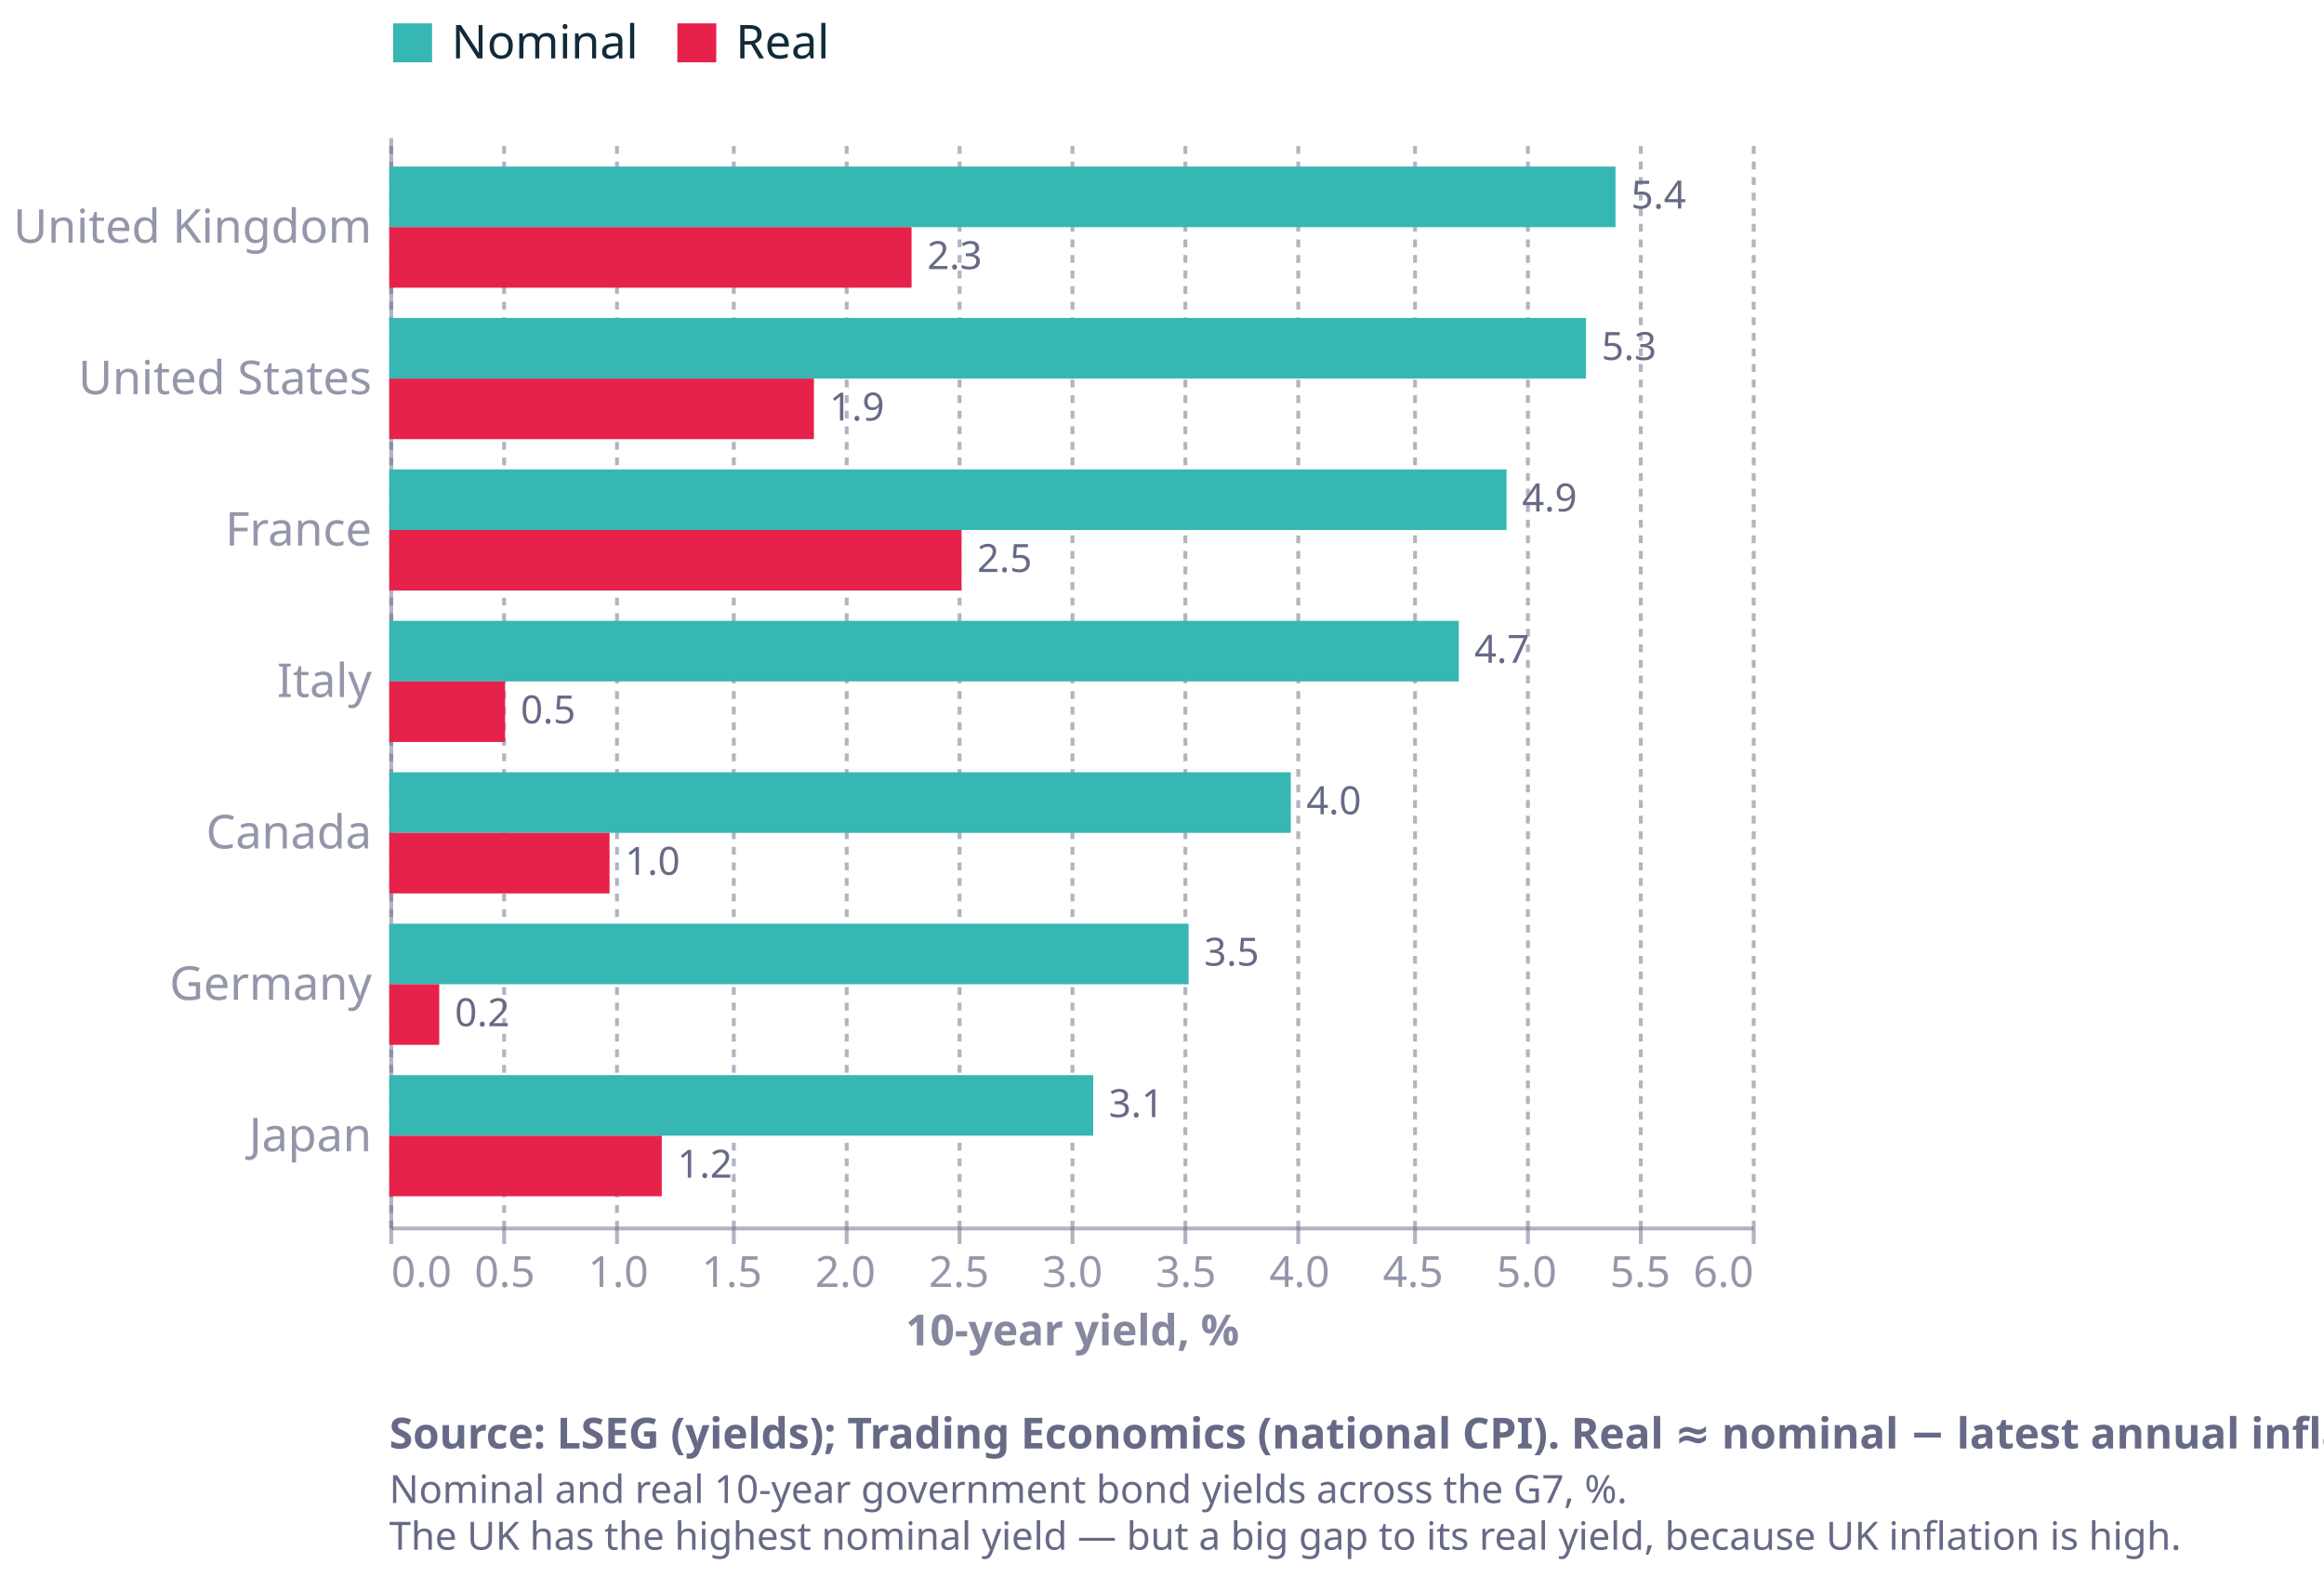
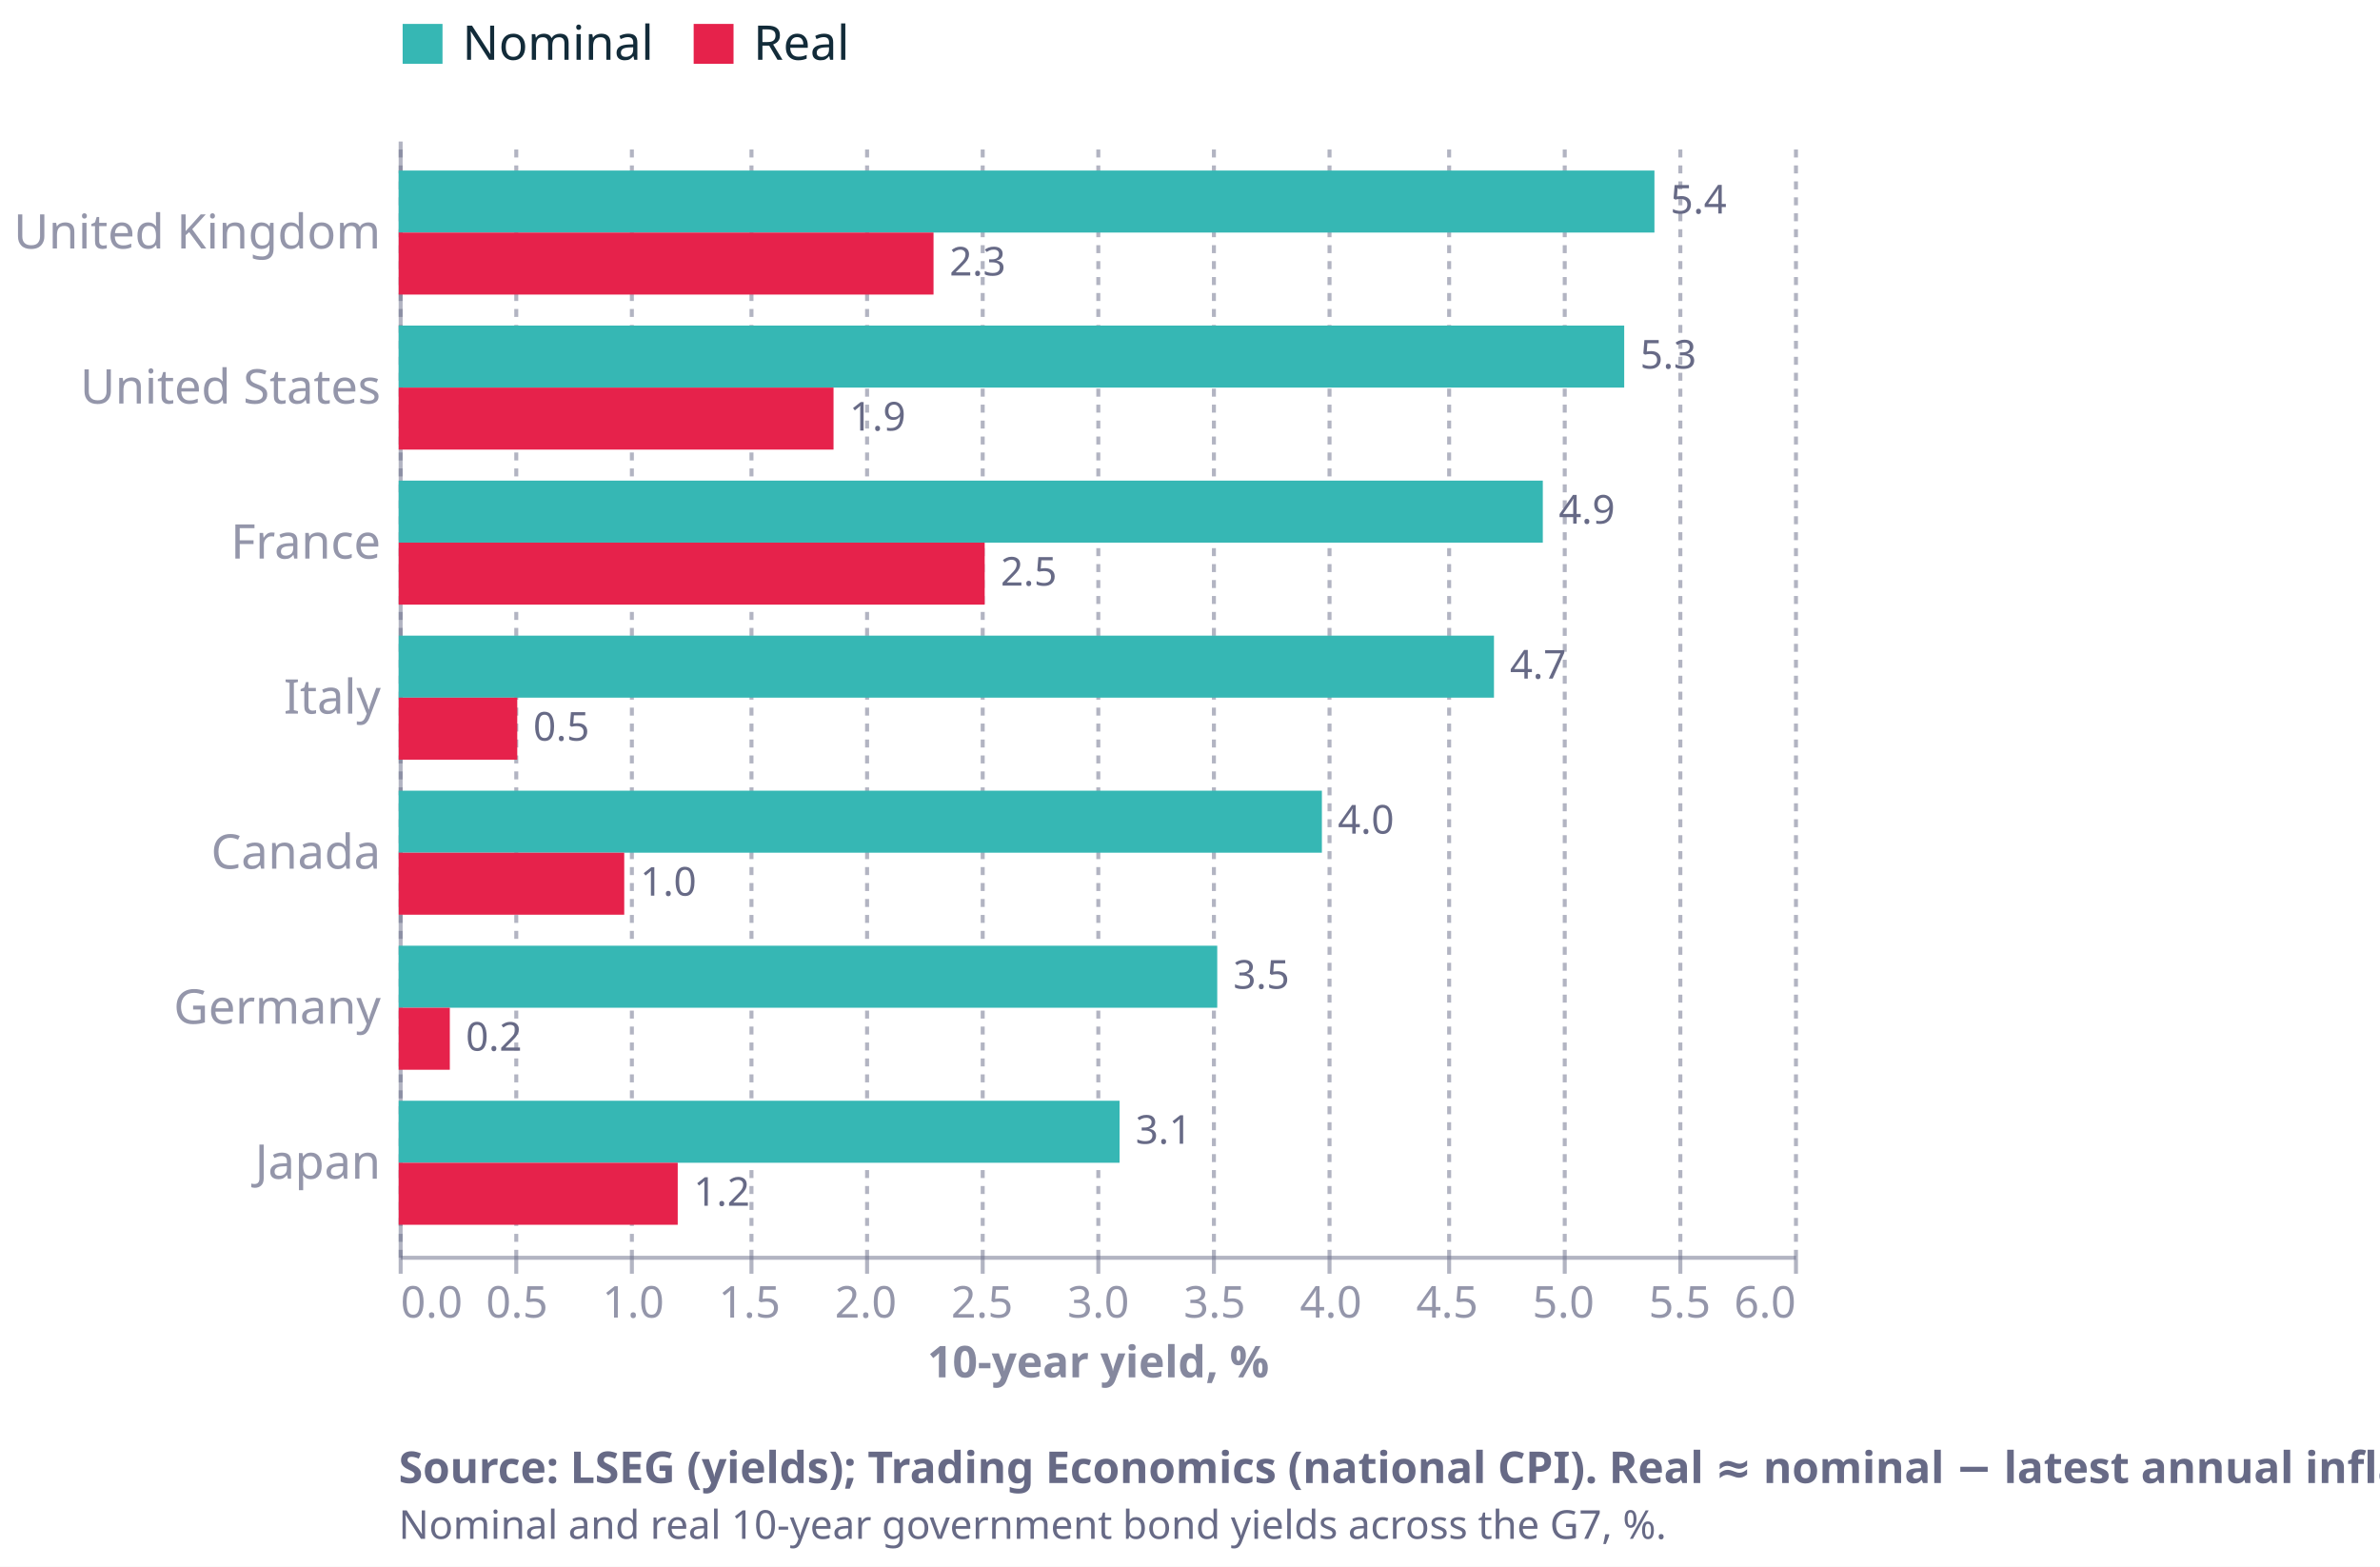
- <svg xmlns="http://www.w3.org/2000/svg" version="1.1" class="marks" width="597" height="405" viewBox="0 0 597 405">
-   <rect width="597" height="405" fill="white" />
+ <svg xmlns="http://www.w3.org/2000/svg" version="1.1" class="marks" width="597" height="393" viewBox="0 0 597 393">
+   <rect width="597" height="393" fill="white" />
  <g fill="none" stroke-miterlimit="10" transform="translate(100,35)">
    <g class="mark-group role-frame root" role="graphics-object" aria-roledescription="group mark container">
      <g transform="translate(0,0)">
        <path class="background" aria-hidden="true" d="M0.5,0.5h350v280h-350Z" />
        <g>
          <g class="mark-group role-axis" aria-hidden="true">
            <g transform="translate(0.5,280.5)">
              <path class="background" aria-hidden="true" d="M0,0h0v0h0Z" pointer-events="none" />
              <g>
                <g class="mark-rule role-axis-grid" pointer-events="none">
                  <line transform="translate(0,0)" x2="0" y2="-280" stroke="#676A86" stroke-opacity="0.5" stroke-width="1" stroke-dasharray="2,2" opacity="1" />
                  <line transform="translate(29,0)" x2="0" y2="-280" stroke="#676A86" stroke-opacity="0.5" stroke-width="1" stroke-dasharray="2,2" opacity="1" />
                  <line transform="translate(58,0)" x2="0" y2="-280" stroke="#676A86" stroke-opacity="0.5" stroke-width="1" stroke-dasharray="2,2" opacity="1" />
                  <line transform="translate(88,0)" x2="0" y2="-280" stroke="#676A86" stroke-opacity="0.5" stroke-width="1" stroke-dasharray="2,2" opacity="1" />
                  <line transform="translate(117,0)" x2="0" y2="-280" stroke="#676A86" stroke-opacity="0.5" stroke-width="1" stroke-dasharray="2,2" opacity="1" />
                  <line transform="translate(146,0)" x2="0" y2="-280" stroke="#676A86" stroke-opacity="0.5" stroke-width="1" stroke-dasharray="2,2" opacity="1" />
                  <line transform="translate(175,0)" x2="0" y2="-280" stroke="#676A86" stroke-opacity="0.5" stroke-width="1" stroke-dasharray="2,2" opacity="1" />
                  <line transform="translate(204,0)" x2="0" y2="-280" stroke="#676A86" stroke-opacity="0.5" stroke-width="1" stroke-dasharray="2,2" opacity="1" />
                  <line transform="translate(233,0)" x2="0" y2="-280" stroke="#676A86" stroke-opacity="0.5" stroke-width="1" stroke-dasharray="2,2" opacity="1" />
                  <line transform="translate(263,0)" x2="0" y2="-280" stroke="#676A86" stroke-opacity="0.5" stroke-width="1" stroke-dasharray="2,2" opacity="1" />
                  <line transform="translate(292,0)" x2="0" y2="-280" stroke="#676A86" stroke-opacity="0.5" stroke-width="1" stroke-dasharray="2,2" opacity="1" />
                  <line transform="translate(321,0)" x2="0" y2="-280" stroke="#676A86" stroke-opacity="0.5" stroke-width="1" stroke-dasharray="2,2" opacity="1" />
                  <line transform="translate(350,0)" x2="0" y2="-280" stroke="#676A86" stroke-opacity="0.5" stroke-width="1" stroke-dasharray="2,2" opacity="1" />
                </g>
              </g>
              <path class="foreground" aria-hidden="true" d="" pointer-events="none" display="none" />
            </g>
          </g>
          <g class="mark-group role-axis" role="graphics-symbol" aria-roledescription="axis" aria-label="X-axis titled '10-year yield, %' for a linear scale with values from 0 to 6">
            <g transform="translate(0.5,280.5)">
              <path class="background" aria-hidden="true" d="M0,0h0v0h0Z" pointer-events="none" />
              <g>
                <g class="mark-rule role-axis-tick" pointer-events="none">
                  <line transform="translate(0,0)" x2="0" y2="4" stroke="#676A86" stroke-opacity="0.5" stroke-width="1" opacity="1" />
                  <line transform="translate(29,0)" x2="0" y2="4" stroke="#676A86" stroke-opacity="0.5" stroke-width="1" opacity="1" />
                  <line transform="translate(58,0)" x2="0" y2="4" stroke="#676A86" stroke-opacity="0.5" stroke-width="1" opacity="1" />
                  <line transform="translate(88,0)" x2="0" y2="4" stroke="#676A86" stroke-opacity="0.5" stroke-width="1" opacity="1" />
                  <line transform="translate(117,0)" x2="0" y2="4" stroke="#676A86" stroke-opacity="0.5" stroke-width="1" opacity="1" />
                  <line transform="translate(146,0)" x2="0" y2="4" stroke="#676A86" stroke-opacity="0.5" stroke-width="1" opacity="1" />
                  <line transform="translate(175,0)" x2="0" y2="4" stroke="#676A86" stroke-opacity="0.5" stroke-width="1" opacity="1" />
                  <line transform="translate(204,0)" x2="0" y2="4" stroke="#676A86" stroke-opacity="0.5" stroke-width="1" opacity="1" />
                  <line transform="translate(233,0)" x2="0" y2="4" stroke="#676A86" stroke-opacity="0.5" stroke-width="1" opacity="1" />
                  <line transform="translate(263,0)" x2="0" y2="4" stroke="#676A86" stroke-opacity="0.5" stroke-width="1" opacity="1" />
                  <line transform="translate(292,0)" x2="0" y2="4" stroke="#676A86" stroke-opacity="0.5" stroke-width="1" opacity="1" />
                  <line transform="translate(321,0)" x2="0" y2="4" stroke="#676A86" stroke-opacity="0.5" stroke-width="1" opacity="1" />
                  <line transform="translate(350,0)" x2="0" y2="4" stroke="#676A86" stroke-opacity="0.5" stroke-width="1" opacity="1" />
                </g>
                <g class="mark-text role-axis-label" pointer-events="none">
                  <text text-anchor="start" transform="translate(0,15)" font-family="Circular Std" font-size="11px" fill="#676A86" fill-opacity="0.7" opacity="1">0.0</text>
                  <text text-anchor="middle" transform="translate(29.16667,15)" font-family="Circular Std" font-size="11px" fill="#676A86" fill-opacity="0.7" opacity="1">0.5</text>
                  <text text-anchor="middle" transform="translate(58.33333,15)" font-family="Circular Std" font-size="11px" fill="#676A86" fill-opacity="0.7" opacity="1">1.0</text>
                  <text text-anchor="middle" transform="translate(87.5,15)" font-family="Circular Std" font-size="11px" fill="#676A86" fill-opacity="0.7" opacity="1">1.5</text>
                  <text text-anchor="middle" transform="translate(116.6667,15)" font-family="Circular Std" font-size="11px" fill="#676A86" fill-opacity="0.7" opacity="1">2.0</text>
                  <text text-anchor="middle" transform="translate(145.8333,15)" font-family="Circular Std" font-size="11px" fill="#676A86" fill-opacity="0.7" opacity="1">2.5</text>
                  <text text-anchor="middle" transform="translate(175,15)" font-family="Circular Std" font-size="11px" fill="#676A86" fill-opacity="0.7" opacity="1">3.0</text>
                  <text text-anchor="middle" transform="translate(204.1667,15)" font-family="Circular Std" font-size="11px" fill="#676A86" fill-opacity="0.7" opacity="1">3.5</text>
                  <text text-anchor="middle" transform="translate(233.3333,15)" font-family="Circular Std" font-size="11px" fill="#676A86" fill-opacity="0.7" opacity="1">4.0</text>
                  <text text-anchor="middle" transform="translate(262.5,15)" font-family="Circular Std" font-size="11px" fill="#676A86" fill-opacity="0.7" opacity="1">4.5</text>
                  <text text-anchor="middle" transform="translate(291.6667,15)" font-family="Circular Std" font-size="11px" fill="#676A86" fill-opacity="0.7" opacity="1">5.0</text>
                  <text text-anchor="middle" transform="translate(320.8333,15)" font-family="Circular Std" font-size="11px" fill="#676A86" fill-opacity="0.7" opacity="1">5.5</text>
                  <text text-anchor="end" transform="translate(350,15)" font-family="Circular Std" font-size="11px" fill="#676A86" fill-opacity="0.7" opacity="1">6.0</text>
                </g>
                <g class="mark-rule role-axis-domain" pointer-events="none">
                  <line transform="translate(0,0)" x2="350" y2="0" stroke="#676A86" stroke-opacity="0.5" stroke-width="1" opacity="1" />
                </g>
                <g class="mark-text role-axis-title" pointer-events="none">
                  <text text-anchor="middle" transform="translate(175,30)" font-family="Circular Std" font-size="11px" font-weight="bold" fill="#676A86" fill-opacity="0.8" opacity="1">10-year yield, %</text>
                </g>
              </g>
              <path class="foreground" aria-hidden="true" d="" pointer-events="none" display="none" />
            </g>
          </g>
          <g class="mark-group role-axis" role="graphics-symbol" aria-roledescription="axis" aria-label="Y-axis for a discrete scale with 7 values: United Kingdom, United States, France, Italy, Canada, Germany, Japan">
            <g transform="translate(0.5,0.5)">
              <path class="background" aria-hidden="true" d="M0,0h0v0h0Z" pointer-events="none" />
              <g>
                <g class="mark-text role-axis-label" pointer-events="none">
                  <text text-anchor="end" transform="translate(-5,26.83333)" font-family="Circular Std" font-size="12px" fill="#676A86" fill-opacity="0.7" opacity="1">United Kingdom</text>
                  <text text-anchor="end" transform="translate(-5,65.72222)" font-family="Circular Std" font-size="12px" fill="#676A86" fill-opacity="0.7" opacity="1">United States</text>
                  <text text-anchor="end" transform="translate(-5,104.6111)" font-family="Circular Std" font-size="12px" fill="#676A86" fill-opacity="0.7" opacity="1">France</text>
                  <text text-anchor="end" transform="translate(-5,143.5)" font-family="Circular Std" font-size="12px" fill="#676A86" fill-opacity="0.7" opacity="1">Italy</text>
                  <text text-anchor="end" transform="translate(-5,182.3889)" font-family="Circular Std" font-size="12px" fill="#676A86" fill-opacity="0.7" opacity="1">Canada</text>
                  <text text-anchor="end" transform="translate(-5,221.2778)" font-family="Circular Std" font-size="12px" fill="#676A86" fill-opacity="0.7" opacity="1">Germany</text>
                  <text text-anchor="end" transform="translate(-5,260.1667)" font-family="Circular Std" font-size="12px" fill="#676A86" fill-opacity="0.7" opacity="1">Japan</text>
                </g>
                <g class="mark-rule role-axis-domain" pointer-events="none">
                  <line transform="translate(0,0)" x2="0" y2="280" stroke="#676A86" stroke-opacity="0.5" stroke-width="1" opacity="1" />
                </g>
              </g>
              <path class="foreground" aria-hidden="true" d="" pointer-events="none" display="none" />
            </g>
          </g>
          <g class="mark-rect role-mark layer_0_marks" role="graphics-object" aria-roledescription="rect mark container">
            <path aria-label="10-year yield, %: 5.4; country: United Kingdom; type: Nominal" role="graphics-symbol" aria-roledescription="bar" d="M0,7.778h315v15.556h-315Z" fill="#36B7B4" />
            <path aria-label="10-year yield, %: 5.27; country: United States; type: Nominal" role="graphics-symbol" aria-roledescription="bar" d="M0,46.667h307.417v15.556h-307.417Z" fill="#36B7B4" />
            <path aria-label="10-year yield, %: 4.92; country: France; type: Nominal" role="graphics-symbol" aria-roledescription="bar" d="M0,85.556h287v15.556h-287Z" fill="#36B7B4" />
            <path aria-label="10-year yield, %: 4.71; country: Italy; type: Nominal" role="graphics-symbol" aria-roledescription="bar" d="M0,124.444h274.75v15.556h-274.75Z" fill="#36B7B4" />
            <path aria-label="10-year yield, %: 3.97; country: Canada; type: Nominal" role="graphics-symbol" aria-roledescription="bar" d="M0,163.333h231.583v15.556h-231.583Z" fill="#36B7B4" />
            <path aria-label="10-year yield, %: 3.52; country: Germany; type: Nominal" role="graphics-symbol" aria-roledescription="bar" d="M0,202.222h205.333v15.556h-205.333Z" fill="#36B7B4" />
            <path aria-label="10-year yield, %: 3.1; country: Japan; type: Nominal" role="graphics-symbol" aria-roledescription="bar" d="M0,241.111h180.833v15.556h-180.833Z" fill="#36B7B4" />
            <path aria-label="10-year yield, %: 2.3; country: United Kingdom; type: Real" role="graphics-symbol" aria-roledescription="bar" d="M0,23.333h134.167v15.556h-134.167Z" fill="#E6224B" />
            <path aria-label="10-year yield, %: 1.87; country: United States; type: Real" role="graphics-symbol" aria-roledescription="bar" d="M0,62.222h109.083v15.556h-109.083Z" fill="#E6224B" />
            <path aria-label="10-year yield, %: 2.52; country: France; type: Real" role="graphics-symbol" aria-roledescription="bar" d="M0,101.111h147v15.556h-147Z" fill="#E6224B" />
            <path aria-label="10-year yield, %: 0.51; country: Italy; type: Real" role="graphics-symbol" aria-roledescription="bar" d="M0,140h29.75v15.556h-29.75Z" fill="#E6224B" />
            <path aria-label="10-year yield, %: 0.97; country: Canada; type: Real" role="graphics-symbol" aria-roledescription="bar" d="M0,178.889h56.583v15.556h-56.583Z" fill="#E6224B" />
            <path aria-label="10-year yield, %: 0.22; country: Germany; type: Real" role="graphics-symbol" aria-roledescription="bar" d="M0,217.778h12.833v15.556h-12.833Z" fill="#E6224B" />
            <path aria-label="10-year yield, %: 1.2; country: Japan; type: Real" role="graphics-symbol" aria-roledescription="bar" d="M0,256.667h70v15.556h-70Z" fill="#E6224B" />
          </g>
          <g class="mark-text role-mark layer_1_marks" role="graphics-object" aria-roledescription="text mark container">
            <text aria-label="yield: 5.4; country: United Kingdom; type: Nominal" role="graphics-symbol" aria-roledescription="text mark" text-anchor="start" transform="translate(319,18.55556)" font-family="Circular Std" font-size="10px" fill="#676A86">5.4</text>
            <text aria-label="yield: 5.27; country: United States; type: Nominal" role="graphics-symbol" aria-roledescription="text mark" text-anchor="start" transform="translate(311.4167,57.44444)" font-family="Circular Std" font-size="10px" fill="#676A86">5.3</text>
            <text aria-label="yield: 4.92; country: France; type: Nominal" role="graphics-symbol" aria-roledescription="text mark" text-anchor="start" transform="translate(291,96.33333)" font-family="Circular Std" font-size="10px" fill="#676A86">4.9</text>
            <text aria-label="yield: 4.71; country: Italy; type: Nominal" role="graphics-symbol" aria-roledescription="text mark" text-anchor="start" transform="translate(278.75,135.2222)" font-family="Circular Std" font-size="10px" fill="#676A86">4.7</text>
            <text aria-label="yield: 3.97; country: Canada; type: Nominal" role="graphics-symbol" aria-roledescription="text mark" text-anchor="start" transform="translate(235.5833,174.1111)" font-family="Circular Std" font-size="10px" fill="#676A86">4.0</text>
            <text aria-label="yield: 3.52; country: Germany; type: Nominal" role="graphics-symbol" aria-roledescription="text mark" text-anchor="start" transform="translate(209.3333,213)" font-family="Circular Std" font-size="10px" fill="#676A86">3.5</text>
            <text aria-label="yield: 3.1; country: Japan; type: Nominal" role="graphics-symbol" aria-roledescription="text mark" text-anchor="start" transform="translate(184.8333,251.8889)" font-family="Circular Std" font-size="10px" fill="#676A86">3.1</text>
            <text aria-label="yield: 2.3; country: United Kingdom; type: Real" role="graphics-symbol" aria-roledescription="text mark" text-anchor="start" transform="translate(138.1667,34.11111)" font-family="Circular Std" font-size="10px" fill="#676A86">2.3</text>
            <text aria-label="yield: 1.87; country: United States; type: Real" role="graphics-symbol" aria-roledescription="text mark" text-anchor="start" transform="translate(113.0833,73)" font-family="Circular Std" font-size="10px" fill="#676A86">1.9</text>
            <text aria-label="yield: 2.52; country: France; type: Real" role="graphics-symbol" aria-roledescription="text mark" text-anchor="start" transform="translate(151,111.8889)" font-family="Circular Std" font-size="10px" fill="#676A86">2.5</text>
            <text aria-label="yield: 0.51; country: Italy; type: Real" role="graphics-symbol" aria-roledescription="text mark" text-anchor="start" transform="translate(33.75,150.7778)" font-family="Circular Std" font-size="10px" fill="#676A86">0.5</text>
            <text aria-label="yield: 0.97; country: Canada; type: Real" role="graphics-symbol" aria-roledescription="text mark" text-anchor="start" transform="translate(60.58333,189.6667)" font-family="Circular Std" font-size="10px" fill="#676A86">1.0</text>
            <text aria-label="yield: 0.22; country: Germany; type: Real" role="graphics-symbol" aria-roledescription="text mark" text-anchor="start" transform="translate(16.83333,228.5556)" font-family="Circular Std" font-size="10px" fill="#676A86">0.2</text>
            <text aria-label="yield: 1.2; country: Japan; type: Real" role="graphics-symbol" aria-roledescription="text mark" text-anchor="start" transform="translate(74,267.4444)" font-family="Circular Std" font-size="10px" fill="#676A86">1.2</text>
          </g>
          <g class="mark-group role-legend" role="graphics-symbol" aria-roledescription="legend" aria-label="Symbol legend for fill color with 2 values: Nominal, Real">
            <g transform="translate(0,-30)">
              <path class="background" aria-hidden="true" d="M0,0h113v12h-113Z" pointer-events="none" />
              <g>
                <g class="mark-group role-legend-entry">
                  <g transform="translate(0,0)">
                    <path class="background" aria-hidden="true" d="M0,0h0v0h0Z" pointer-events="none" />
                    <g>
                      <g class="mark-group role-scope" role="graphics-object" aria-roledescription="group mark container">
                        <g transform="translate(0,0)">
                          <path class="background" aria-hidden="true" d="M0,0h62.224v12h-62.224Z" pointer-events="none" opacity="1" />
                          <g>
                            <g class="mark-symbol role-legend-symbol" pointer-events="none">
                              <path transform="translate(6,6)" d="M-5,-5h10v10h-10Z" fill="#36B7B4" stroke-width="1.5" opacity="1" />
                            </g>
                            <g class="mark-text role-legend-label" pointer-events="none">
                              <text text-anchor="start" transform="translate(16,10)" font-family="Circular Std" font-size="12px" fill="#122b39" opacity="1">Nominal</text>
                            </g>
                          </g>
                          <path class="foreground" aria-hidden="true" d="" pointer-events="none" display="none" />
                        </g>
                        <g transform="translate(73,0)">
                          <path class="background" aria-hidden="true" d="M0,0h39.412v12h-39.412Z" pointer-events="none" opacity="1" />
                          <g>
                            <g class="mark-symbol role-legend-symbol" pointer-events="none">
                              <path transform="translate(6,6)" d="M-5,-5h10v10h-10Z" fill="#E6224B" stroke-width="1.5" opacity="1" />
                            </g>
                            <g class="mark-text role-legend-label" pointer-events="none">
                              <text text-anchor="start" transform="translate(16,10)" font-family="Circular Std" font-size="12px" fill="#122b39" opacity="1">Real</text>
                            </g>
                          </g>
                          <path class="foreground" aria-hidden="true" d="" pointer-events="none" display="none" />
                        </g>
                      </g>
                    </g>
                    <path class="foreground" aria-hidden="true" d="" pointer-events="none" display="none" />
                  </g>
                </g>
              </g>
              <path class="foreground" aria-hidden="true" d="" pointer-events="none" display="none" />
            </g>
          </g>
          <g class="mark-group role-title">
            <g transform="translate(0,316)">
              <path class="background" aria-hidden="true" d="M0,0h0v0h0Z" pointer-events="none" />
              <g>
                <g class="mark-text role-title-text" role="graphics-symbol" aria-roledescription="title" aria-label="Title text 'Source: LSEG (yields); Trading Economics (national CPI). Real ≈ nominal − latest annual inflation.'" pointer-events="none">
                  <text text-anchor="start" transform="translate(0,21)" font-family="Circular Std" font-size="11px" font-weight="bold" fill="#676A86" opacity="1">Source: LSEG (yields); Trading Economics (national CPI). Real ≈ nominal − latest annual inflation.</text>
                </g>
-                 <g class="mark-text role-title-subtitle" role="graphics-symbol" aria-roledescription="subtitle" aria-label="Subtitle text 'Nominal and real 10-year government bond yields across the G7, %. The UK has the highest nominal yield — but a big gap to its real yield, because UK inflation is high.'" pointer-events="none">
-                   <text text-anchor="start" transform="translate(0,35)" font-family="Circular Std" font-size="10px" fill="#676A86" opacity="1">
-                     <tspan>Nominal and real 10-year government bond yields across the G7, %.</tspan>
-                     <tspan x="0" dy="12">The UK has the highest nominal yield — but a big gap to its real yield, because UK inflation is high.</tspan>
-                   </text>
+                 <g class="mark-text role-title-subtitle" role="graphics-symbol" aria-roledescription="subtitle" aria-label="Subtitle text 'Nominal and real 10-year government bond yields across the G7, %.'" pointer-events="none">
+                   <text text-anchor="start" transform="translate(0,35)" font-family="Circular Std" font-size="10px" fill="#676A86" opacity="1">Nominal and real 10-year government bond yields across the G7, %.</text>
                </g>
              </g>
              <path class="foreground" aria-hidden="true" d="" pointer-events="none" display="none" />
            </g>
          </g>
        </g>
        <path class="foreground" aria-hidden="true" d="" display="none" />
      </g>
    </g>
  </g>
</svg>
